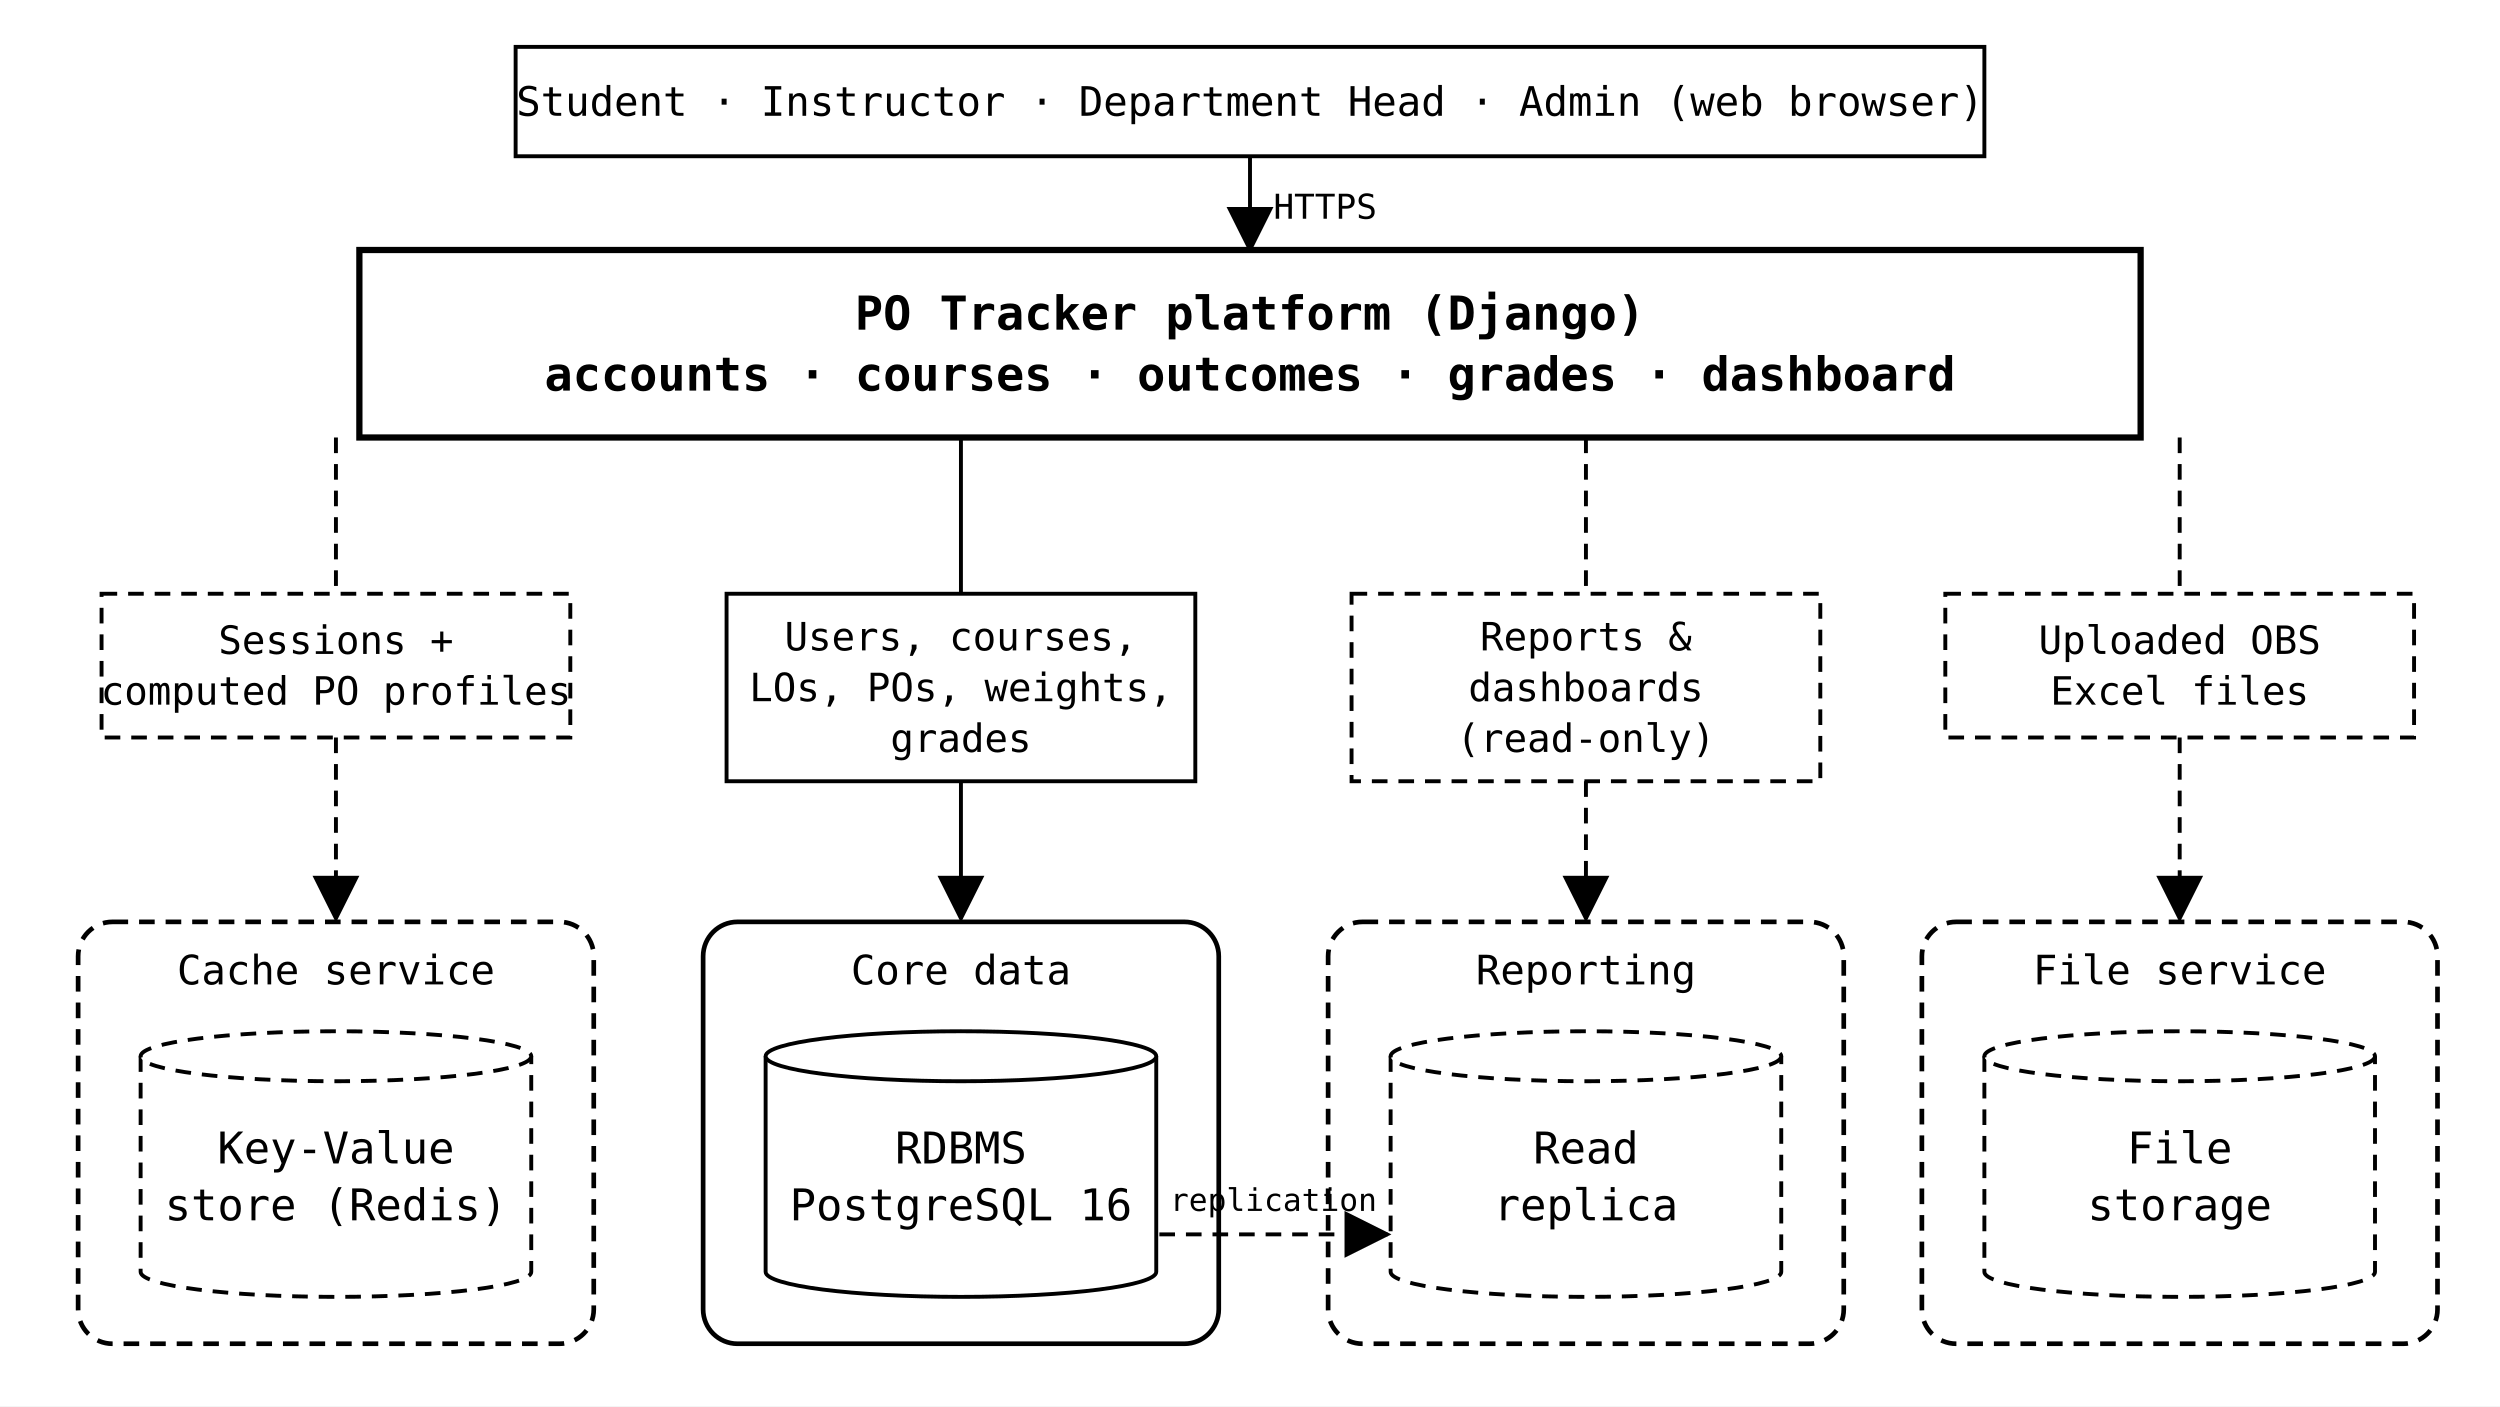
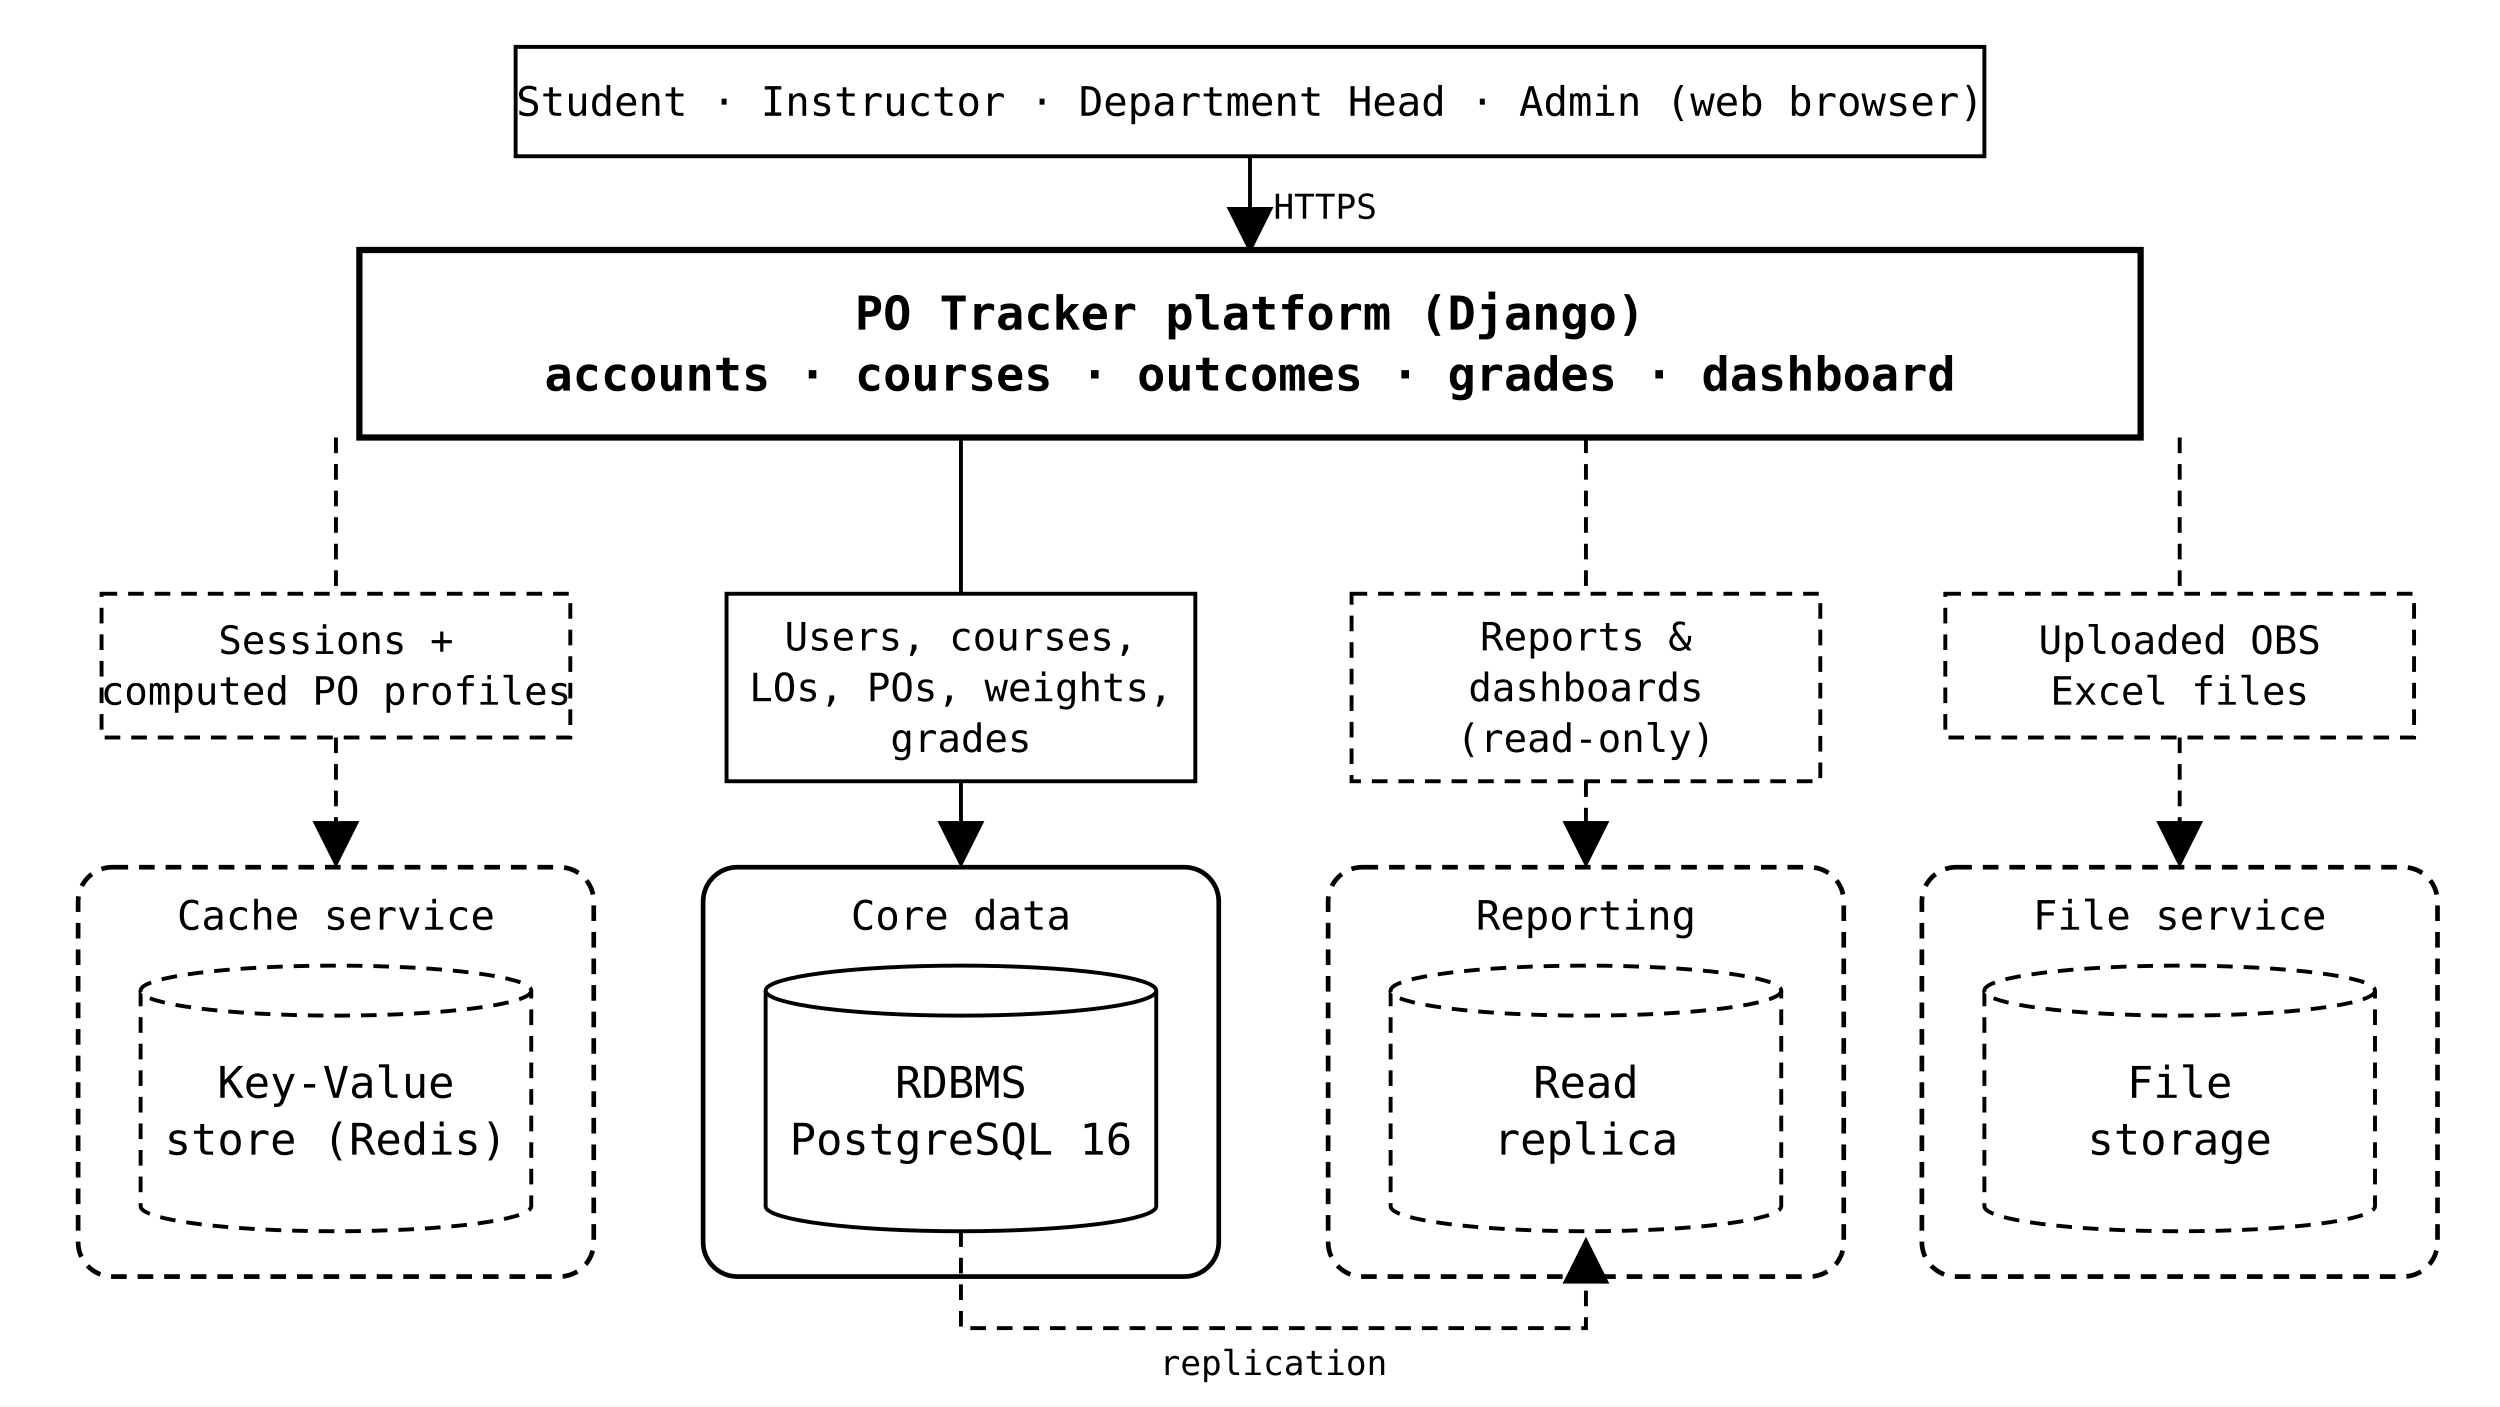
<svg xmlns="http://www.w3.org/2000/svg" viewBox="0 0 1600 900" width="1600" height="900" font-family="Menlo, Consolas, 'DejaVu Sans Mono', monospace">
  <defs>
    <marker id="ok" viewBox="0 0 12 12" refX="11" refY="6" markerWidth="12" markerHeight="12" orient="auto-start-reverse">
      <path d="M0,0 L12,6 L0,12 z" fill="#000" />
    </marker>
    <marker id="okY" viewBox="0 0 12 12" refX="10" refY="6" markerWidth="9" markerHeight="9" orient="auto-start-reverse">
      <path d="M0,0 L12,6 L0,12 z" fill="#F7B500" />
    </marker>
    <marker id="okG" viewBox="0 0 12 12" refX="10" refY="6" markerWidth="8" markerHeight="8" orient="auto-start-reverse">
      <path d="M0,0 L12,6 L0,12 z" fill="#0A7A0A" />
    </marker>
  </defs>
  <rect width="1600" height="900" fill="#fff" />
  <rect x="330" y="30" width="940" height="70" rx="0" fill="#fff" stroke="#000" stroke-width="2.5" />
  <text x="800" y="74.1" font-size="26" font-weight="normal" fill="#000" text-anchor="middle">Student · Instructor · Department Head · Admin  (web browser)</text>
  <line x1="800" y1="100" x2="800" y2="160" stroke="#000" stroke-width="2.5" marker-end="url(#ok)" />
  <text x="815" y="140" font-size="22" font-weight="normal" fill="#000" text-anchor="start">HTTPS</text>
  <rect x="230" y="160" width="1140" height="120" rx="0" fill="#fff" stroke="#000" stroke-width="4" />
  <text x="800" y="211" font-size="30" font-weight="bold" fill="#000" text-anchor="middle">PO Tracker platform (Django)</text>
  <text x="800" y="250" font-size="30" font-weight="bold" fill="#000" text-anchor="middle">accounts · courses · outcomes · grades · dashboard</text>
  <line x1="215" y1="280" x2="215" y2="380" stroke="#000" stroke-width="2.5" stroke-dasharray="10 7" />
  <rect x="65" y="380" width="300" height="92" rx="0" fill="#fff" stroke="#000" stroke-width="2.5" stroke-dasharray="10 7" />
  <text x="215" y="418.5" font-size="25" font-weight="normal" fill="#000" text-anchor="middle">Sessions +</text>
  <text x="215" y="451" font-size="25" font-weight="normal" fill="#000" text-anchor="middle">computed PO profiles</text>
-   <rect x="50" y="590" width="330" height="270" rx="22" fill="#fff" stroke="#000" stroke-width="3" stroke-dasharray="10 7" />
-   <text x="215" y="630" font-size="26" font-weight="normal" fill="#000" text-anchor="middle">Cache service</text>
-   <line x1="215" y1="472" x2="215" y2="588" stroke="#000" stroke-width="2.5" stroke-dasharray="10 7" marker-end="url(#ok)" />
-   <path d="M90,676 L90,814 A125,16 0 0 0 340,814 L340,676" fill="#fff" stroke="#000" stroke-width="2.5" stroke-dasharray="10 7" />
-   <ellipse cx="215" cy="676" rx="125" ry="16" fill="#fff" stroke="#000" stroke-width="2.5" stroke-dasharray="10 7" />
-   <text x="215" y="744.6" font-size="28" font-weight="normal" fill="#000" text-anchor="middle">Key-Value</text>
-   <text x="215" y="781" font-size="28" font-weight="normal" fill="#000" text-anchor="middle">store (Redis)</text>
+   <rect x="50" y="555" width="330" height="262" rx="22" fill="#fff" stroke="#000" stroke-width="3" stroke-dasharray="10 7" />
+   <text x="215" y="595" font-size="26" font-weight="normal" fill="#000" text-anchor="middle">Cache service</text>
+   <line x1="215" y1="472" x2="215" y2="553" stroke="#000" stroke-width="2.5" stroke-dasharray="10 7" marker-end="url(#ok)" />
+   <path d="M90,634 L90,772 A125,16 0 0 0 340,772 L340,634" fill="#fff" stroke="#000" stroke-width="2.5" stroke-dasharray="10 7" />
+   <ellipse cx="215" cy="634" rx="125" ry="16" fill="#fff" stroke="#000" stroke-width="2.5" stroke-dasharray="10 7" />
+   <text x="215" y="702.6" font-size="28" font-weight="normal" fill="#000" text-anchor="middle">Key-Value</text>
+   <text x="215" y="739" font-size="28" font-weight="normal" fill="#000" text-anchor="middle">store (Redis)</text>
  <line x1="615" y1="280" x2="615" y2="380" stroke="#000" stroke-width="2.5" />
  <rect x="465" y="380" width="300" height="120" rx="0" fill="#fff" stroke="#000" stroke-width="2.5" />
  <text x="615" y="416.25" font-size="25" font-weight="normal" fill="#000" text-anchor="middle">Users, courses,</text>
  <text x="615" y="448.75" font-size="25" font-weight="normal" fill="#000" text-anchor="middle">LOs, POs, weights,</text>
  <text x="615" y="481.25" font-size="25" font-weight="normal" fill="#000" text-anchor="middle">grades</text>
-   <rect x="450" y="590" width="330" height="270" rx="22" fill="#fff" stroke="#000" stroke-width="3" />
-   <text x="615" y="630" font-size="26" font-weight="normal" fill="#000" text-anchor="middle">Core data</text>
-   <line x1="615" y1="500" x2="615" y2="588" stroke="#000" stroke-width="2.5" marker-end="url(#ok)" />
-   <path d="M490,676 L490,814 A125,16 0 0 0 740,814 L740,676" fill="#fff" stroke="#000" stroke-width="2.5" />
-   <ellipse cx="615" cy="676" rx="125" ry="16" fill="#fff" stroke="#000" stroke-width="2.5" />
-   <text x="615" y="744.6" font-size="28" font-weight="normal" fill="#000" text-anchor="middle">RDBMS</text>
-   <text x="615" y="781" font-size="28" font-weight="normal" fill="#000" text-anchor="middle">PostgreSQL 16</text>
+   <rect x="450" y="555" width="330" height="262" rx="22" fill="#fff" stroke="#000" stroke-width="3" />
+   <text x="615" y="595" font-size="26" font-weight="normal" fill="#000" text-anchor="middle">Core data</text>
+   <line x1="615" y1="500" x2="615" y2="553" stroke="#000" stroke-width="2.5" marker-end="url(#ok)" />
+   <path d="M490,634 L490,772 A125,16 0 0 0 740,772 L740,634" fill="#fff" stroke="#000" stroke-width="2.5" />
+   <ellipse cx="615" cy="634" rx="125" ry="16" fill="#fff" stroke="#000" stroke-width="2.5" />
+   <text x="615" y="702.6" font-size="28" font-weight="normal" fill="#000" text-anchor="middle">RDBMS</text>
+   <text x="615" y="739" font-size="28" font-weight="normal" fill="#000" text-anchor="middle">PostgreSQL 16</text>
  <line x1="1015" y1="280" x2="1015" y2="380" stroke="#000" stroke-width="2.5" stroke-dasharray="10 7" />
  <rect x="865" y="380" width="300" height="120" rx="0" fill="#fff" stroke="#000" stroke-width="2.5" stroke-dasharray="10 7" />
  <text x="1015" y="416.25" font-size="25" font-weight="normal" fill="#000" text-anchor="middle">Reports &amp;</text>
  <text x="1015" y="448.75" font-size="25" font-weight="normal" fill="#000" text-anchor="middle">dashboards</text>
  <text x="1015" y="481.25" font-size="25" font-weight="normal" fill="#000" text-anchor="middle">(read-only)</text>
-   <rect x="850" y="590" width="330" height="270" rx="22" fill="#fff" stroke="#000" stroke-width="3" stroke-dasharray="10 7" />
-   <text x="1015" y="630" font-size="26" font-weight="normal" fill="#000" text-anchor="middle">Reporting</text>
-   <line x1="1015" y1="500" x2="1015" y2="588" stroke="#000" stroke-width="2.5" stroke-dasharray="10 7" marker-end="url(#ok)" />
-   <path d="M890,676 L890,814 A125,16 0 0 0 1140,814 L1140,676" fill="#fff" stroke="#000" stroke-width="2.5" stroke-dasharray="10 7" />
-   <ellipse cx="1015" cy="676" rx="125" ry="16" fill="#fff" stroke="#000" stroke-width="2.5" stroke-dasharray="10 7" />
-   <text x="1015" y="744.6" font-size="28" font-weight="normal" fill="#000" text-anchor="middle">Read</text>
-   <text x="1015" y="781" font-size="28" font-weight="normal" fill="#000" text-anchor="middle">replica</text>
+   <rect x="850" y="555" width="330" height="262" rx="22" fill="#fff" stroke="#000" stroke-width="3" stroke-dasharray="10 7" />
+   <text x="1015" y="595" font-size="26" font-weight="normal" fill="#000" text-anchor="middle">Reporting</text>
+   <line x1="1015" y1="500" x2="1015" y2="553" stroke="#000" stroke-width="2.5" stroke-dasharray="10 7" marker-end="url(#ok)" />
+   <path d="M890,634 L890,772 A125,16 0 0 0 1140,772 L1140,634" fill="#fff" stroke="#000" stroke-width="2.5" stroke-dasharray="10 7" />
+   <ellipse cx="1015" cy="634" rx="125" ry="16" fill="#fff" stroke="#000" stroke-width="2.5" stroke-dasharray="10 7" />
+   <text x="1015" y="702.6" font-size="28" font-weight="normal" fill="#000" text-anchor="middle">Read</text>
+   <text x="1015" y="739" font-size="28" font-weight="normal" fill="#000" text-anchor="middle">replica</text>
  <line x1="1395" y1="280" x2="1395" y2="380" stroke="#000" stroke-width="2.5" stroke-dasharray="10 7" />
  <rect x="1245" y="380" width="300" height="92" rx="0" fill="#fff" stroke="#000" stroke-width="2.5" stroke-dasharray="10 7" />
  <text x="1395" y="418.5" font-size="25" font-weight="normal" fill="#000" text-anchor="middle">Uploaded OBS</text>
  <text x="1395" y="451" font-size="25" font-weight="normal" fill="#000" text-anchor="middle">Excel files</text>
-   <rect x="1230" y="590" width="330" height="270" rx="22" fill="#fff" stroke="#000" stroke-width="3" stroke-dasharray="10 7" />
-   <text x="1395" y="630" font-size="26" font-weight="normal" fill="#000" text-anchor="middle">File service</text>
-   <line x1="1395" y1="472" x2="1395" y2="588" stroke="#000" stroke-width="2.5" stroke-dasharray="10 7" marker-end="url(#ok)" />
-   <path d="M1270,676 L1270,814 A125,16 0 0 0 1520,814 L1520,676" fill="#fff" stroke="#000" stroke-width="2.5" stroke-dasharray="10 7" />
-   <ellipse cx="1395" cy="676" rx="125" ry="16" fill="#fff" stroke="#000" stroke-width="2.5" stroke-dasharray="10 7" />
-   <text x="1395" y="744.6" font-size="28" font-weight="normal" fill="#000" text-anchor="middle">File</text>
-   <text x="1395" y="781" font-size="28" font-weight="normal" fill="#000" text-anchor="middle">storage</text>
-   <path d="M742,790 L888,790" fill="none" stroke="#000" stroke-width="2.5" stroke-dasharray="10 7" marker-end="url(#ok)" />
-   <text x="815" y="775" font-size="20" font-weight="normal" fill="#000" text-anchor="middle">replication</text>
+   <rect x="1230" y="555" width="330" height="262" rx="22" fill="#fff" stroke="#000" stroke-width="3" stroke-dasharray="10 7" />
+   <text x="1395" y="595" font-size="26" font-weight="normal" fill="#000" text-anchor="middle">File service</text>
+   <line x1="1395" y1="472" x2="1395" y2="553" stroke="#000" stroke-width="2.5" stroke-dasharray="10 7" marker-end="url(#ok)" />
+   <path d="M1270,634 L1270,772 A125,16 0 0 0 1520,772 L1520,634" fill="#fff" stroke="#000" stroke-width="2.5" stroke-dasharray="10 7" />
+   <ellipse cx="1395" cy="634" rx="125" ry="16" fill="#fff" stroke="#000" stroke-width="2.5" stroke-dasharray="10 7" />
+   <text x="1395" y="702.6" font-size="28" font-weight="normal" fill="#000" text-anchor="middle">File</text>
+   <text x="1395" y="739" font-size="28" font-weight="normal" fill="#000" text-anchor="middle">storage</text>
+   <path d="M615,788 L615,850 L1015,850 L1015,794" fill="none" stroke="#000" stroke-width="2.5" stroke-dasharray="10 7" marker-end="url(#ok)" />
+   <text x="815" y="880" font-size="22" font-weight="normal" fill="#000" text-anchor="middle">replication</text>
</svg>
